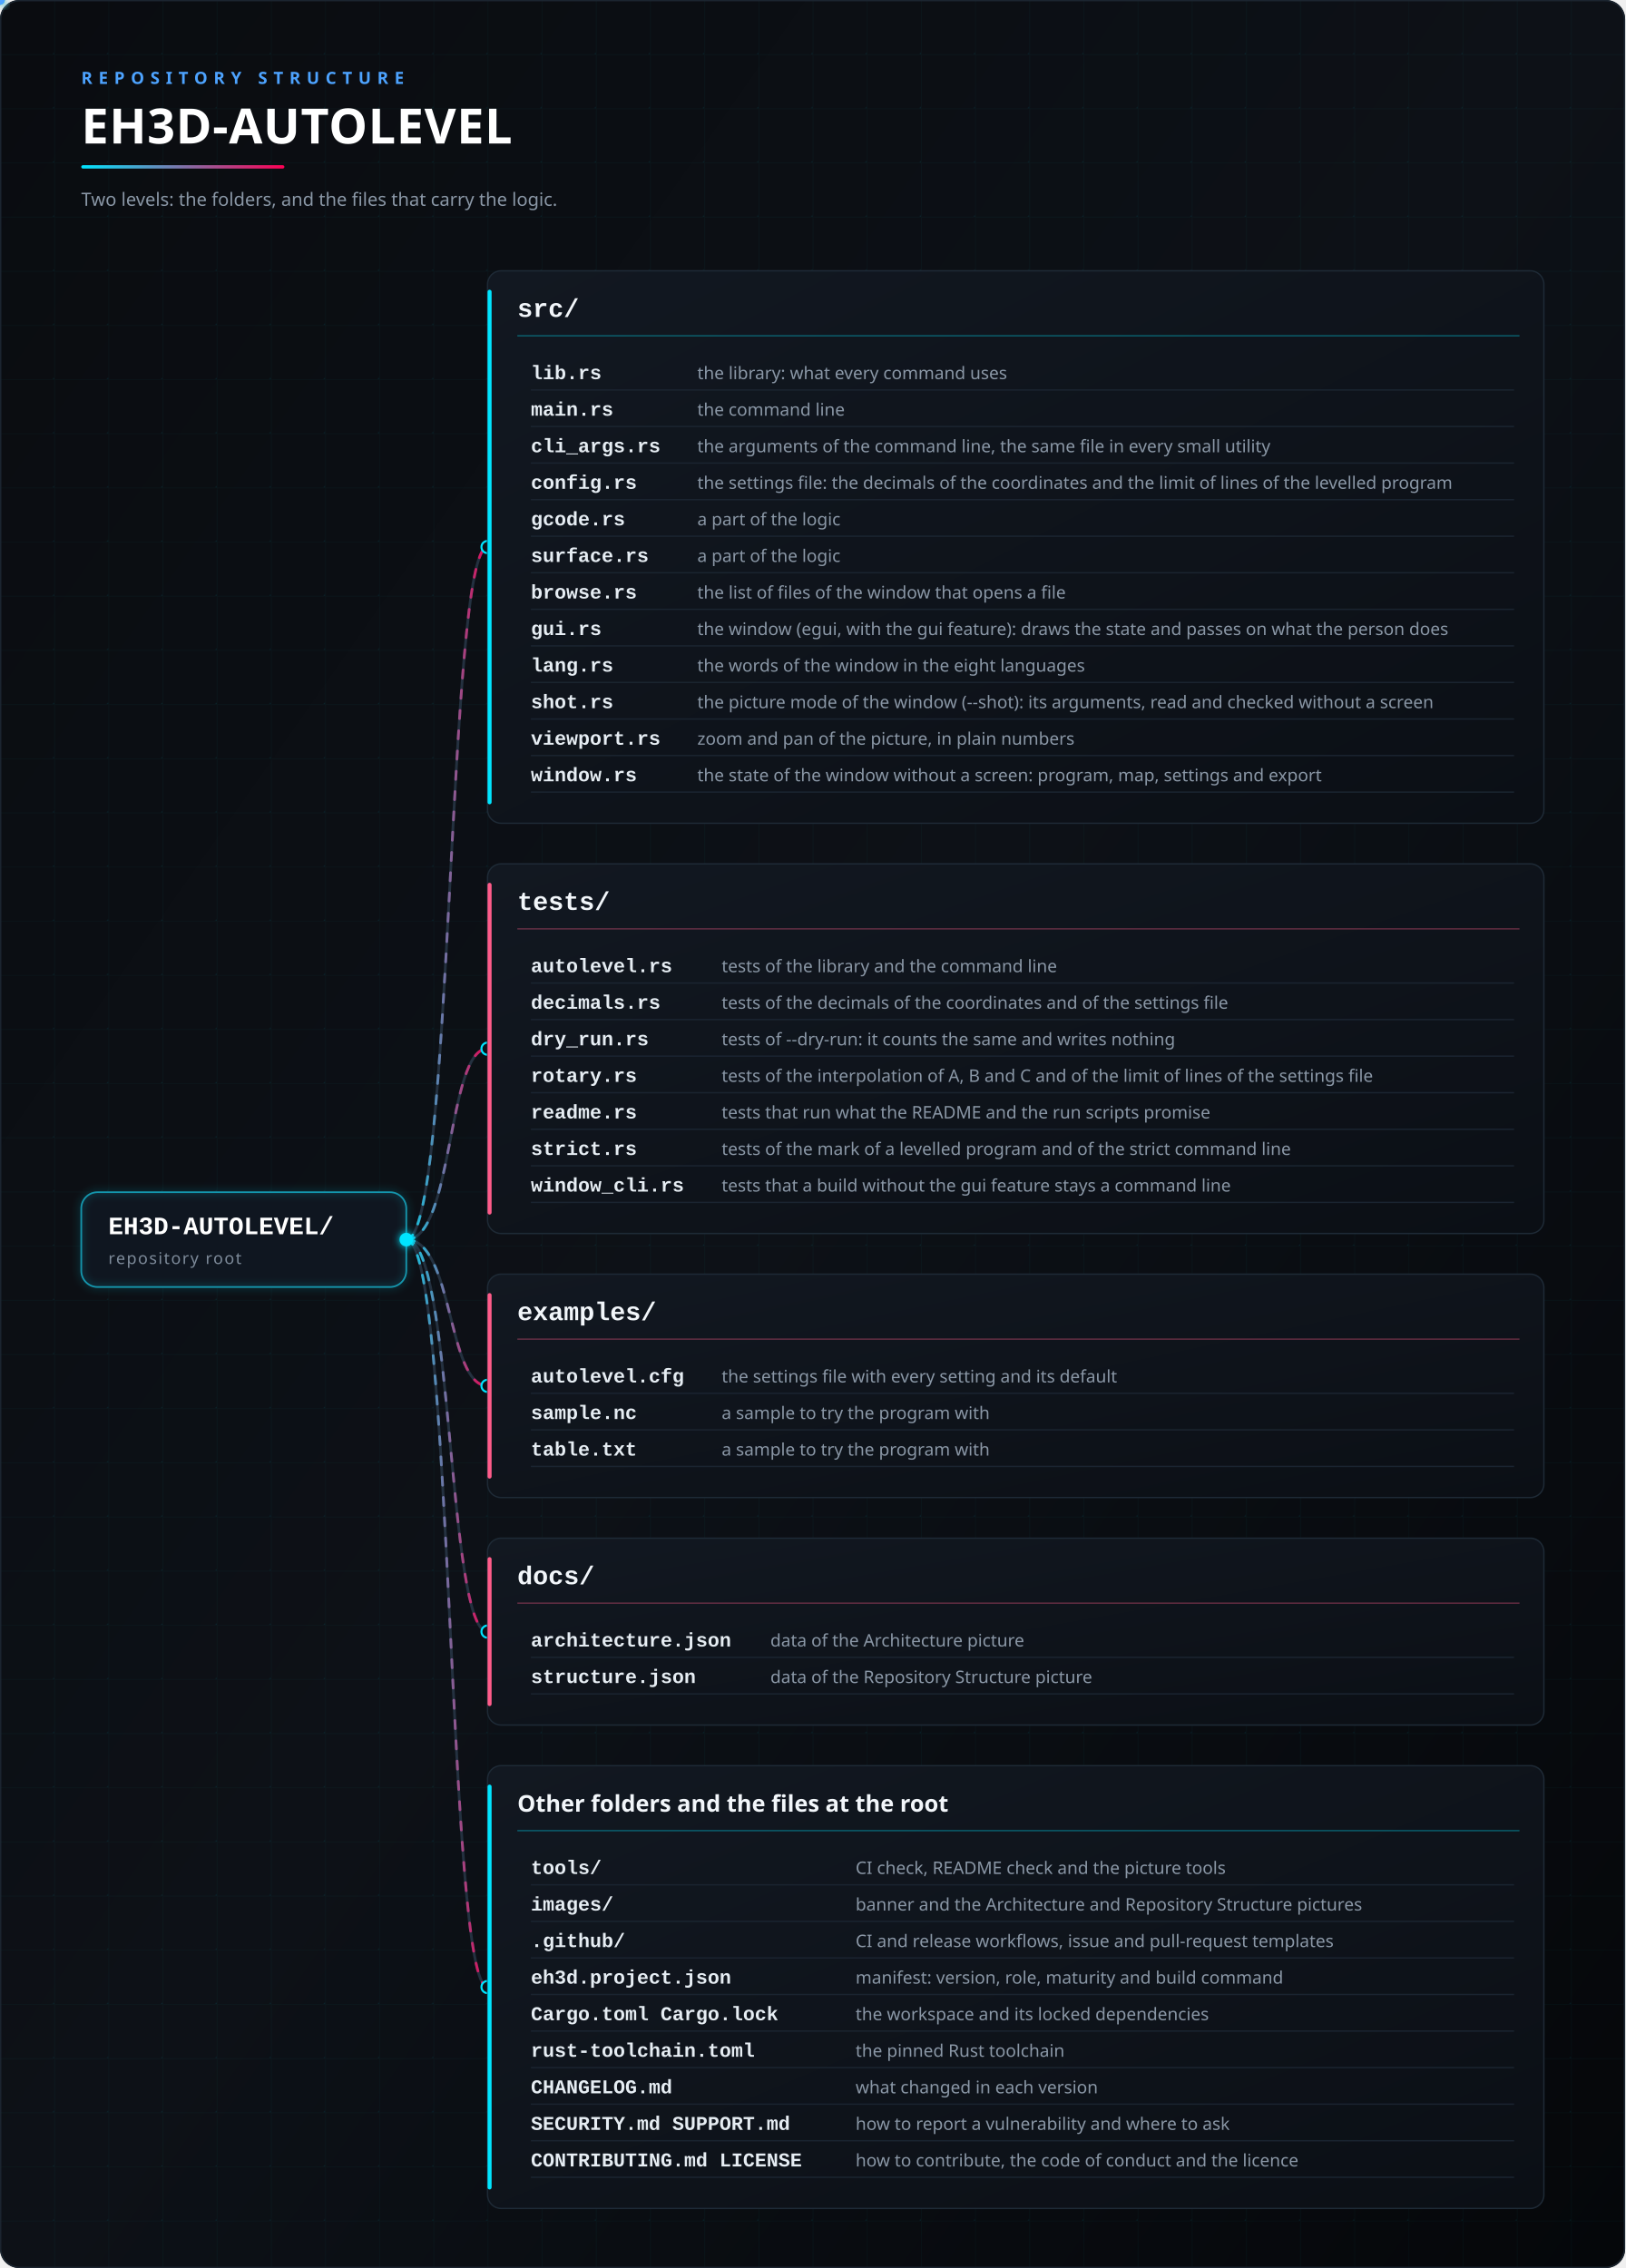
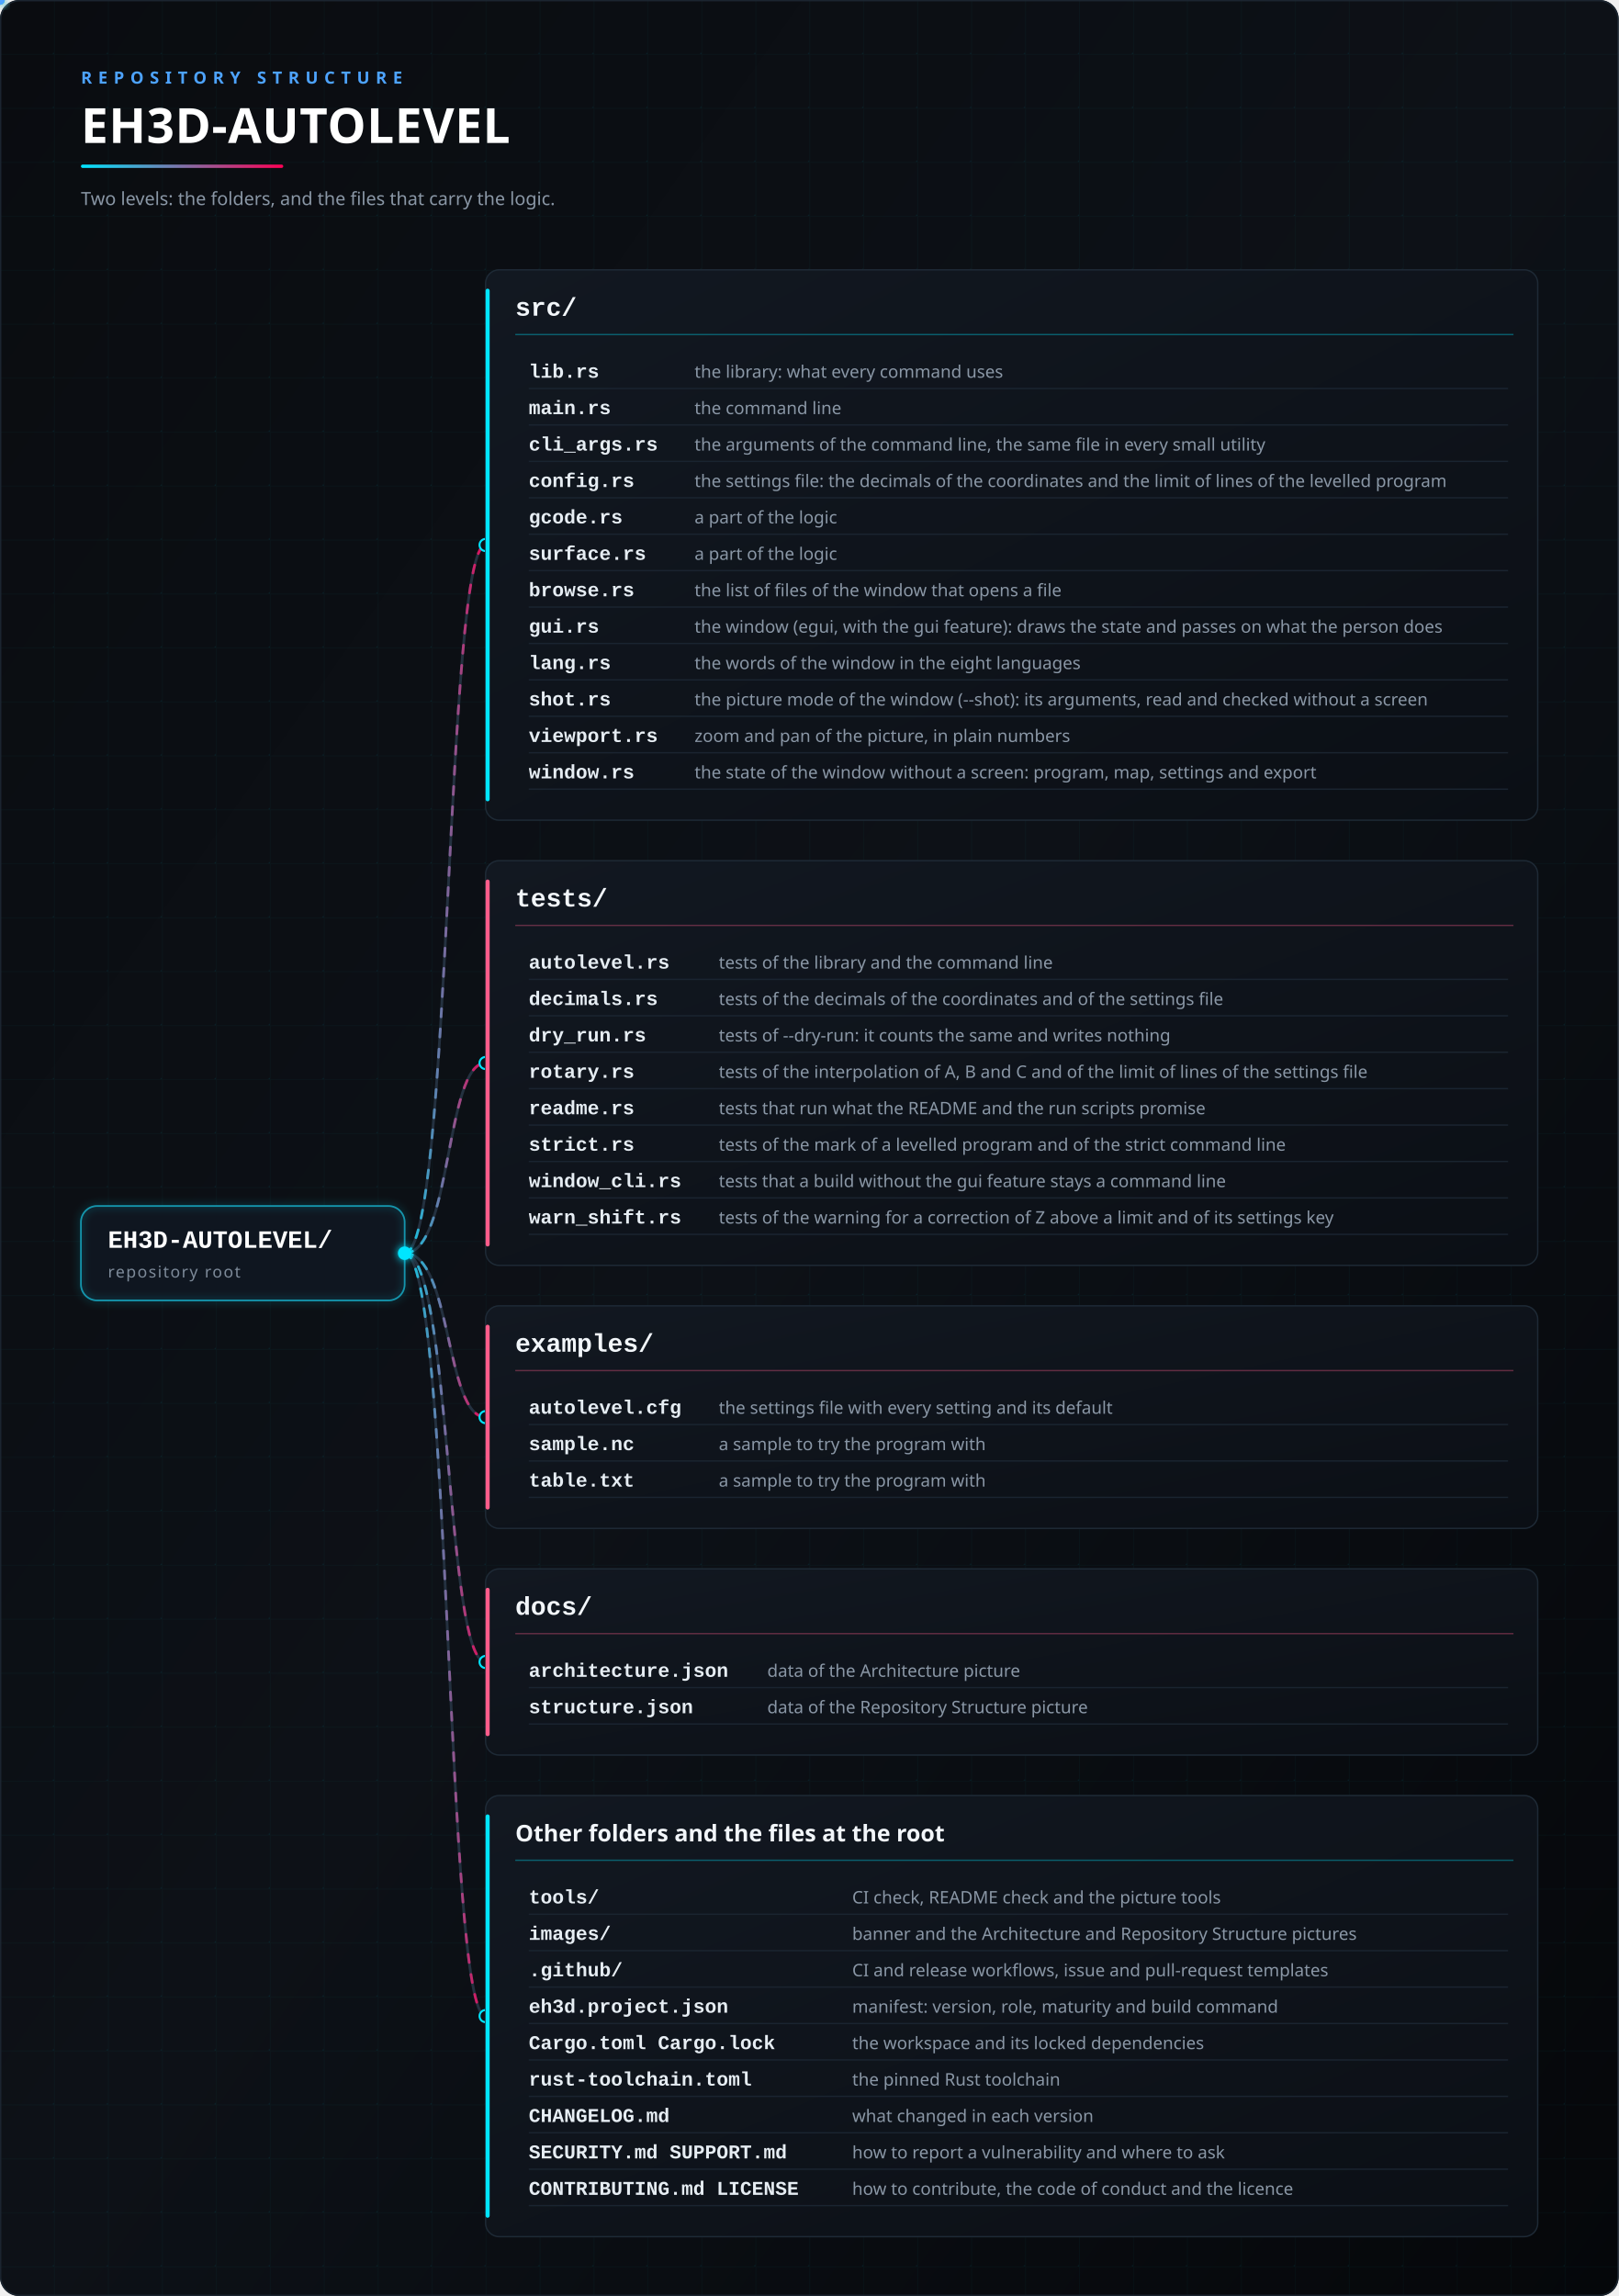
- <svg xmlns="http://www.w3.org/2000/svg" viewBox="0 0 1200 1675" width="100%" role="img" aria-labelledby="t d">
+ <svg xmlns="http://www.w3.org/2000/svg" viewBox="0 0 1200 1702" width="100%" role="img" aria-labelledby="t d">
  <defs>
    <linearGradient id="bg" x1="0" y1="0" x2="1" y2="1">
      <stop offset="0" stop-color="#0A0C10" />
      <stop offset="0.5" stop-color="#0D1117" />
      <stop offset="1" stop-color="#05070A" />
    </linearGradient>
    <linearGradient id="card" x1="0" y1="0" x2="1" y2="1">
      <stop offset="0" stop-color="#121821" />
      <stop offset="1" stop-color="#0B0F15" />
    </linearGradient>
    <linearGradient id="line" x1="0" y1="0" x2="1" y2="0">
      <stop offset="0" stop-color="#00E5FF" />
      <stop offset="1" stop-color="#FF0055" />
    </linearGradient>
    <filter id="glow" x="-50%" y="-50%" width="200%" height="200%">
      <feGaussianBlur stdDeviation="3" result="b" />
      <feMerge>
        <feMergeNode in="b" />
        <feMergeNode in="SourceGraphic" />
      </feMerge>
    </filter>
    <pattern id="grid" width="40" height="40" patternUnits="userSpaceOnUse">
      <path d="M40 0H0V40" fill="none" stroke="#00E5FF" stroke-opacity="0.035" />
      <circle cx="40" cy="40" r="1" fill="#00E5FF" fill-opacity="0.09" />
    </pattern>
  </defs>
-   <rect width="1200" height="1675" rx="14" fill="url(#bg)" />
-   <rect width="1200" height="1675" rx="14" fill="url(#grid)" />
-   <rect x="0.5" y="0.5" width="1199" height="1674" rx="14" fill="none" stroke="#1B2530" />
+   <rect width="1200" height="1702" rx="14" fill="url(#bg)" />
+   <rect width="1200" height="1702" rx="14" fill="url(#grid)" />
+   <rect x="0.5" y="0.5" width="1199" height="1701" rx="14" fill="none" stroke="#1B2530" />
  <text x="60" y="62" font-family="'Segoe UI','Noto Sans','Noto Sans CJK SC','Microsoft YaHei','Yu Gothic','Helvetica Neue',Helvetica,Arial,sans-serif" font-size="12.5" font-weight="600" fill="#4DA3FF" text-anchor="start" letter-spacing="4.5">REPOSITORY STRUCTURE</text>
  <text x="60" y="106" font-family="'Segoe UI','Noto Sans','Noto Sans CJK SC','Microsoft YaHei','Yu Gothic','Helvetica Neue',Helvetica,Arial,sans-serif" font-size="36" font-weight="700" fill="#FFFFFF" text-anchor="start" letter-spacing="0.5">EH3D-AUTOLEVEL</text>
  <rect x="60" y="122" width="150" height="2.5" rx="1.25" fill="url(#line)">
    <animate attributeName="width" values="40;150;150" keyTimes="0;0.4;1" dur="3s" repeatCount="indefinite" />
  </rect>
  <text x="60" y="152" font-family="'Segoe UI','Noto Sans','Noto Sans CJK SC','Microsoft YaHei','Yu Gothic','Helvetica Neue',Helvetica,Arial,sans-serif" font-size="13.5" font-weight="400" fill="#8A97A6" text-anchor="start">Two levels: the folders, and the files that carry the logic.</text>
-   <path id="c0" d="M300,915.5 C335,915.5 330,404 360,404" fill="none" stroke="#243140" stroke-width="2" />
-   <path d="M300,915.5 C335,915.5 330,404 360,404" fill="none" stroke="url(#line)" stroke-width="2" stroke-linecap="round" stroke-dasharray="6 9" opacity="0.9">
+   <path id="c0" d="M300,929 C335,929 330,404 360,404" fill="none" stroke="#243140" stroke-width="2" />
+   <path d="M300,929 C335,929 330,404 360,404" fill="none" stroke="url(#line)" stroke-width="2" stroke-linecap="round" stroke-dasharray="6 9" opacity="0.9">
    <animate attributeName="stroke-dashoffset" from="0" to="-30" dur="1.6s" repeatCount="indefinite" />
  </path>
  <circle cx="360" cy="404" r="4.5" fill="#0D1117" stroke="#00E5FF" stroke-width="1.5" />
-   <path id="c1" d="M300,915.5 C335,915.5 330,774.5 360,774.5" fill="none" stroke="#243140" stroke-width="2" />
-   <path d="M300,915.5 C335,915.5 330,774.5 360,774.5" fill="none" stroke="url(#line)" stroke-width="2" stroke-linecap="round" stroke-dasharray="6 9" opacity="0.9">
-     <animate attributeName="stroke-dashoffset" from="0" to="-30" dur="1.6s" repeatCount="indefinite" />
-   </path>
-   <circle cx="360" cy="774.5" r="4.5" fill="#0D1117" stroke="#00E5FF" stroke-width="1.5" />
-   <path id="c2" d="M300,915.5 C335,915.5 330,1023.5 360,1023.5" fill="none" stroke="#243140" stroke-width="2" />
-   <path d="M300,915.5 C335,915.5 330,1023.5 360,1023.5" fill="none" stroke="url(#line)" stroke-width="2" stroke-linecap="round" stroke-dasharray="6 9" opacity="0.9">
-     <animate attributeName="stroke-dashoffset" from="0" to="-30" dur="1.6s" repeatCount="indefinite" />
-   </path>
-   <circle cx="360" cy="1023.5" r="4.5" fill="#0D1117" stroke="#00E5FF" stroke-width="1.5" />
-   <path id="c3" d="M300,915.5 C335,915.5 330,1205 360,1205" fill="none" stroke="#243140" stroke-width="2" />
-   <path d="M300,915.5 C335,915.5 330,1205 360,1205" fill="none" stroke="url(#line)" stroke-width="2" stroke-linecap="round" stroke-dasharray="6 9" opacity="0.9">
-     <animate attributeName="stroke-dashoffset" from="0" to="-30" dur="1.6s" repeatCount="indefinite" />
-   </path>
-   <circle cx="360" cy="1205" r="4.5" fill="#0D1117" stroke="#00E5FF" stroke-width="1.5" />
-   <path id="c4" d="M300,915.5 C335,915.5 330,1467.5 360,1467.5" fill="none" stroke="#243140" stroke-width="2" />
-   <path d="M300,915.5 C335,915.5 330,1467.5 360,1467.5" fill="none" stroke="url(#line)" stroke-width="2" stroke-linecap="round" stroke-dasharray="6 9" opacity="0.9">
-     <animate attributeName="stroke-dashoffset" from="0" to="-30" dur="1.6s" repeatCount="indefinite" />
-   </path>
-   <circle cx="360" cy="1467.5" r="4.5" fill="#0D1117" stroke="#00E5FF" stroke-width="1.5" />
+   <path id="c1" d="M300,929 C335,929 330,788 360,788" fill="none" stroke="#243140" stroke-width="2" />
+   <path d="M300,929 C335,929 330,788 360,788" fill="none" stroke="url(#line)" stroke-width="2" stroke-linecap="round" stroke-dasharray="6 9" opacity="0.9">
+     <animate attributeName="stroke-dashoffset" from="0" to="-30" dur="1.6s" repeatCount="indefinite" />
+   </path>
+   <circle cx="360" cy="788" r="4.5" fill="#0D1117" stroke="#00E5FF" stroke-width="1.5" />
+   <path id="c2" d="M300,929 C335,929 330,1050.5 360,1050.5" fill="none" stroke="#243140" stroke-width="2" />
+   <path d="M300,929 C335,929 330,1050.5 360,1050.5" fill="none" stroke="url(#line)" stroke-width="2" stroke-linecap="round" stroke-dasharray="6 9" opacity="0.9">
+     <animate attributeName="stroke-dashoffset" from="0" to="-30" dur="1.6s" repeatCount="indefinite" />
+   </path>
+   <circle cx="360" cy="1050.5" r="4.5" fill="#0D1117" stroke="#00E5FF" stroke-width="1.5" />
+   <path id="c3" d="M300,929 C335,929 330,1232 360,1232" fill="none" stroke="#243140" stroke-width="2" />
+   <path d="M300,929 C335,929 330,1232 360,1232" fill="none" stroke="url(#line)" stroke-width="2" stroke-linecap="round" stroke-dasharray="6 9" opacity="0.9">
+     <animate attributeName="stroke-dashoffset" from="0" to="-30" dur="1.6s" repeatCount="indefinite" />
+   </path>
+   <circle cx="360" cy="1232" r="4.5" fill="#0D1117" stroke="#00E5FF" stroke-width="1.5" />
+   <path id="c4" d="M300,929 C335,929 330,1494.5 360,1494.5" fill="none" stroke="#243140" stroke-width="2" />
+   <path d="M300,929 C335,929 330,1494.5 360,1494.5" fill="none" stroke="url(#line)" stroke-width="2" stroke-linecap="round" stroke-dasharray="6 9" opacity="0.9">
+     <animate attributeName="stroke-dashoffset" from="0" to="-30" dur="1.6s" repeatCount="indefinite" />
+   </path>
+   <circle cx="360" cy="1494.5" r="4.5" fill="#0D1117" stroke="#00E5FF" stroke-width="1.5" />
  <circle r="3.5" fill="#00E5FF" filter="url(#glow)">
    <animateMotion dur="3.4s" repeatCount="indefinite">
      <mpath href="#c0" />
    </animateMotion>
  </circle>
  <circle r="3.5" fill="#4DA3FF" filter="url(#glow)">
    <animateMotion dur="4.2s" repeatCount="indefinite">
      <mpath href="#c1" />
    </animateMotion>
  </circle>
  <circle r="3.5" fill="#FFB300" filter="url(#glow)">
    <animateMotion dur="5.0s" repeatCount="indefinite">
      <mpath href="#c2" />
    </animateMotion>
  </circle>
  <circle r="3.5" fill="#00E5FF" filter="url(#glow)">
    <animateMotion dur="5.8s" repeatCount="indefinite">
      <mpath href="#c3" />
    </animateMotion>
  </circle>
  <circle r="3.5" fill="#4DA3FF" filter="url(#glow)">
    <animateMotion dur="6.6s" repeatCount="indefinite">
      <mpath href="#c4" />
    </animateMotion>
  </circle>
-   <rect x="60" y="880.5" width="240" height="70" rx="12" fill="#0F1620" stroke="#2A3A4C" stroke-width="1.2" />
-   <rect x="60" y="880.5" width="240" height="70" rx="12" fill="none" stroke="#00E5FF" stroke-opacity="0.5" stroke-width="1.2" filter="url(#glow)">
+   <rect x="60" y="894" width="240" height="70" rx="12" fill="#0F1620" stroke="#2A3A4C" stroke-width="1.2" />
+   <rect x="60" y="894" width="240" height="70" rx="12" fill="none" stroke="#00E5FF" stroke-opacity="0.5" stroke-width="1.2" filter="url(#glow)">
    <animate attributeName="stroke-opacity" values="0.15;0.6;0.15" dur="3.6s" repeatCount="indefinite" />
  </rect>
-   <text x="80" y="911.5" font-family="'JetBrains Mono','Cascadia Code','SFMono-Regular',Consolas,'Liberation Mono',monospace" font-size="18.5" font-weight="700" fill="#FFFFFF" text-anchor="start">EH3D-AUTOLEVEL/</text>
-   <text x="80" y="933.5" font-family="'Segoe UI','Noto Sans','Noto Sans CJK SC','Microsoft YaHei','Yu Gothic','Helvetica Neue',Helvetica,Arial,sans-serif" font-size="12" font-weight="400" fill="#7D8A99" text-anchor="start" letter-spacing="1">repository root</text>
-   <circle cx="300" cy="915.5" r="5" fill="#00E5FF" filter="url(#glow)" />
+   <text x="80" y="925" font-family="'JetBrains Mono','Cascadia Code','SFMono-Regular',Consolas,'Liberation Mono',monospace" font-size="18.5" font-weight="700" fill="#FFFFFF" text-anchor="start">EH3D-AUTOLEVEL/</text>
+   <text x="80" y="947" font-family="'Segoe UI','Noto Sans','Noto Sans CJK SC','Microsoft YaHei','Yu Gothic','Helvetica Neue',Helvetica,Arial,sans-serif" font-size="12" font-weight="400" fill="#7D8A99" text-anchor="start" letter-spacing="1">repository root</text>
+   <circle cx="300" cy="929" r="5" fill="#00E5FF" filter="url(#glow)" />
  <rect x="360" y="200" width="780" height="408" rx="10" fill="url(#card)" stroke="#1E2A36" stroke-width="1" />
  <rect x="360" y="214" width="3" height="380" rx="1.5" fill="#00E5FF">
    <animate attributeName="opacity" values="0.55;1;0.55" dur="4s" begin="0s" repeatCount="indefinite" />
  </rect>
  <text x="382" y="234" font-family="'JetBrains Mono','Cascadia Code','SFMono-Regular',Consolas,'Liberation Mono',monospace" font-size="19" font-weight="700" fill="#F2F6FA" text-anchor="start">src/</text>
  <line x1="382" y1="248" x2="1122" y2="248" stroke="#00E5FF" stroke-opacity="0.35" stroke-width="1" />
  <text x="392" y="280" font-family="'JetBrains Mono','Cascadia Code','SFMono-Regular',Consolas,'Liberation Mono',monospace" font-size="14.5" font-weight="600" fill="#E6EDF3" text-anchor="start">lib.rs</text>
  <text x="514.89" y="280" font-family="'Segoe UI','Noto Sans','Noto Sans CJK SC','Microsoft YaHei','Yu Gothic','Helvetica Neue',Helvetica,Arial,sans-serif" font-size="12.8" font-weight="400" fill="#8A97A6" text-anchor="start">the library: what every command uses</text>
  <line x1="392" y1="288" x2="1118" y2="288" stroke="#1A2430" stroke-width="1" />
  <text x="392" y="307" font-family="'JetBrains Mono','Cascadia Code','SFMono-Regular',Consolas,'Liberation Mono',monospace" font-size="14.5" font-weight="600" fill="#E6EDF3" text-anchor="start">main.rs</text>
  <text x="514.89" y="307" font-family="'Segoe UI','Noto Sans','Noto Sans CJK SC','Microsoft YaHei','Yu Gothic','Helvetica Neue',Helvetica,Arial,sans-serif" font-size="12.8" font-weight="400" fill="#8A97A6" text-anchor="start">the command line</text>
  <line x1="392" y1="315" x2="1118" y2="315" stroke="#1A2430" stroke-width="1" />
  <text x="392" y="334" font-family="'JetBrains Mono','Cascadia Code','SFMono-Regular',Consolas,'Liberation Mono',monospace" font-size="14.5" font-weight="600" fill="#E6EDF3" text-anchor="start">cli_args.rs</text>
  <text x="514.89" y="334" font-family="'Segoe UI','Noto Sans','Noto Sans CJK SC','Microsoft YaHei','Yu Gothic','Helvetica Neue',Helvetica,Arial,sans-serif" font-size="12.8" font-weight="400" fill="#8A97A6" text-anchor="start">the arguments of the command line, the same file in every small utility</text>
  <line x1="392" y1="342" x2="1118" y2="342" stroke="#1A2430" stroke-width="1" />
  <text x="392" y="361" font-family="'JetBrains Mono','Cascadia Code','SFMono-Regular',Consolas,'Liberation Mono',monospace" font-size="14.5" font-weight="600" fill="#E6EDF3" text-anchor="start">config.rs</text>
  <text x="514.89" y="361" font-family="'Segoe UI','Noto Sans','Noto Sans CJK SC','Microsoft YaHei','Yu Gothic','Helvetica Neue',Helvetica,Arial,sans-serif" font-size="12.8" font-weight="400" fill="#8A97A6" text-anchor="start">the settings file: the decimals of the coordinates and the limit of lines of the levelled program</text>
  <line x1="392" y1="369" x2="1118" y2="369" stroke="#1A2430" stroke-width="1" />
  <text x="392" y="388" font-family="'JetBrains Mono','Cascadia Code','SFMono-Regular',Consolas,'Liberation Mono',monospace" font-size="14.5" font-weight="600" fill="#E6EDF3" text-anchor="start">gcode.rs</text>
  <text x="514.89" y="388" font-family="'Segoe UI','Noto Sans','Noto Sans CJK SC','Microsoft YaHei','Yu Gothic','Helvetica Neue',Helvetica,Arial,sans-serif" font-size="12.8" font-weight="400" fill="#8A97A6" text-anchor="start">a part of the logic</text>
  <line x1="392" y1="396" x2="1118" y2="396" stroke="#1A2430" stroke-width="1" />
  <text x="392" y="415" font-family="'JetBrains Mono','Cascadia Code','SFMono-Regular',Consolas,'Liberation Mono',monospace" font-size="14.5" font-weight="600" fill="#E6EDF3" text-anchor="start">surface.rs</text>
  <text x="514.89" y="415" font-family="'Segoe UI','Noto Sans','Noto Sans CJK SC','Microsoft YaHei','Yu Gothic','Helvetica Neue',Helvetica,Arial,sans-serif" font-size="12.8" font-weight="400" fill="#8A97A6" text-anchor="start">a part of the logic</text>
  <line x1="392" y1="423" x2="1118" y2="423" stroke="#1A2430" stroke-width="1" />
  <text x="392" y="442" font-family="'JetBrains Mono','Cascadia Code','SFMono-Regular',Consolas,'Liberation Mono',monospace" font-size="14.5" font-weight="600" fill="#E6EDF3" text-anchor="start">browse.rs</text>
  <text x="514.89" y="442" font-family="'Segoe UI','Noto Sans','Noto Sans CJK SC','Microsoft YaHei','Yu Gothic','Helvetica Neue',Helvetica,Arial,sans-serif" font-size="12.8" font-weight="400" fill="#8A97A6" text-anchor="start">the list of files of the window that opens a file</text>
  <line x1="392" y1="450" x2="1118" y2="450" stroke="#1A2430" stroke-width="1" />
  <text x="392" y="469" font-family="'JetBrains Mono','Cascadia Code','SFMono-Regular',Consolas,'Liberation Mono',monospace" font-size="14.5" font-weight="600" fill="#E6EDF3" text-anchor="start">gui.rs</text>
  <text x="514.89" y="469" font-family="'Segoe UI','Noto Sans','Noto Sans CJK SC','Microsoft YaHei','Yu Gothic','Helvetica Neue',Helvetica,Arial,sans-serif" font-size="12.8" font-weight="400" fill="#8A97A6" text-anchor="start">the window (egui, with the gui feature): draws the state and passes on what the person does</text>
  <line x1="392" y1="477" x2="1118" y2="477" stroke="#1A2430" stroke-width="1" />
  <text x="392" y="496" font-family="'JetBrains Mono','Cascadia Code','SFMono-Regular',Consolas,'Liberation Mono',monospace" font-size="14.5" font-weight="600" fill="#E6EDF3" text-anchor="start">lang.rs</text>
  <text x="514.89" y="496" font-family="'Segoe UI','Noto Sans','Noto Sans CJK SC','Microsoft YaHei','Yu Gothic','Helvetica Neue',Helvetica,Arial,sans-serif" font-size="12.8" font-weight="400" fill="#8A97A6" text-anchor="start">the words of the window in the eight languages</text>
  <line x1="392" y1="504" x2="1118" y2="504" stroke="#1A2430" stroke-width="1" />
  <text x="392" y="523" font-family="'JetBrains Mono','Cascadia Code','SFMono-Regular',Consolas,'Liberation Mono',monospace" font-size="14.5" font-weight="600" fill="#E6EDF3" text-anchor="start">shot.rs</text>
  <text x="514.89" y="523" font-family="'Segoe UI','Noto Sans','Noto Sans CJK SC','Microsoft YaHei','Yu Gothic','Helvetica Neue',Helvetica,Arial,sans-serif" font-size="12.8" font-weight="400" fill="#8A97A6" text-anchor="start">the picture mode of the window (--shot): its arguments, read and checked without a screen</text>
  <line x1="392" y1="531" x2="1118" y2="531" stroke="#1A2430" stroke-width="1" />
  <text x="392" y="550" font-family="'JetBrains Mono','Cascadia Code','SFMono-Regular',Consolas,'Liberation Mono',monospace" font-size="14.5" font-weight="600" fill="#E6EDF3" text-anchor="start">viewport.rs</text>
  <text x="514.89" y="550" font-family="'Segoe UI','Noto Sans','Noto Sans CJK SC','Microsoft YaHei','Yu Gothic','Helvetica Neue',Helvetica,Arial,sans-serif" font-size="12.8" font-weight="400" fill="#8A97A6" text-anchor="start">zoom and pan of the picture, in plain numbers</text>
  <line x1="392" y1="558" x2="1118" y2="558" stroke="#1A2430" stroke-width="1" />
  <text x="392" y="577" font-family="'JetBrains Mono','Cascadia Code','SFMono-Regular',Consolas,'Liberation Mono',monospace" font-size="14.5" font-weight="600" fill="#E6EDF3" text-anchor="start">window.rs</text>
  <text x="514.89" y="577" font-family="'Segoe UI','Noto Sans','Noto Sans CJK SC','Microsoft YaHei','Yu Gothic','Helvetica Neue',Helvetica,Arial,sans-serif" font-size="12.8" font-weight="400" fill="#8A97A6" text-anchor="start">the state of the window without a screen: program, map, settings and export</text>
  <line x1="392" y1="585" x2="1118" y2="585" stroke="#1A2430" stroke-width="1" />
-   <rect x="360" y="638" width="780" height="273" rx="10" fill="url(#card)" stroke="#1E2A36" stroke-width="1" />
-   <rect x="360" y="652" width="3" height="245" rx="1.5" fill="#FF5C8A">
+   <rect x="360" y="638" width="780" height="300" rx="10" fill="url(#card)" stroke="#1E2A36" stroke-width="1" />
+   <rect x="360" y="652" width="3" height="272" rx="1.5" fill="#FF5C8A">
    <animate attributeName="opacity" values="0.55;1;0.55" dur="4s" begin="0.6s" repeatCount="indefinite" />
  </rect>
  <text x="382" y="672" font-family="'JetBrains Mono','Cascadia Code','SFMono-Regular',Consolas,'Liberation Mono',monospace" font-size="19" font-weight="700" fill="#F2F6FA" text-anchor="start">tests/</text>
  <line x1="382" y1="686" x2="1122" y2="686" stroke="#FF5C8A" stroke-opacity="0.35" stroke-width="1" />
  <text x="392" y="718" font-family="'JetBrains Mono','Cascadia Code','SFMono-Regular',Consolas,'Liberation Mono',monospace" font-size="14.5" font-weight="600" fill="#E6EDF3" text-anchor="start">autolevel.rs</text>
  <text x="532.87" y="718" font-family="'Segoe UI','Noto Sans','Noto Sans CJK SC','Microsoft YaHei','Yu Gothic','Helvetica Neue',Helvetica,Arial,sans-serif" font-size="12.8" font-weight="400" fill="#8A97A6" text-anchor="start">tests of the library and the command line</text>
  <line x1="392" y1="726" x2="1118" y2="726" stroke="#1A2430" stroke-width="1" />
  <text x="392" y="745" font-family="'JetBrains Mono','Cascadia Code','SFMono-Regular',Consolas,'Liberation Mono',monospace" font-size="14.5" font-weight="600" fill="#E6EDF3" text-anchor="start">decimals.rs</text>
  <text x="532.87" y="745" font-family="'Segoe UI','Noto Sans','Noto Sans CJK SC','Microsoft YaHei','Yu Gothic','Helvetica Neue',Helvetica,Arial,sans-serif" font-size="12.8" font-weight="400" fill="#8A97A6" text-anchor="start">tests of the decimals of the coordinates and of the settings file</text>
  <line x1="392" y1="753" x2="1118" y2="753" stroke="#1A2430" stroke-width="1" />
  <text x="392" y="772" font-family="'JetBrains Mono','Cascadia Code','SFMono-Regular',Consolas,'Liberation Mono',monospace" font-size="14.5" font-weight="600" fill="#E6EDF3" text-anchor="start">dry_run.rs</text>
  <text x="532.87" y="772" font-family="'Segoe UI','Noto Sans','Noto Sans CJK SC','Microsoft YaHei','Yu Gothic','Helvetica Neue',Helvetica,Arial,sans-serif" font-size="12.8" font-weight="400" fill="#8A97A6" text-anchor="start">tests of --dry-run: it counts the same and writes nothing</text>
  <line x1="392" y1="780" x2="1118" y2="780" stroke="#1A2430" stroke-width="1" />
  <text x="392" y="799" font-family="'JetBrains Mono','Cascadia Code','SFMono-Regular',Consolas,'Liberation Mono',monospace" font-size="14.5" font-weight="600" fill="#E6EDF3" text-anchor="start">rotary.rs</text>
  <text x="532.87" y="799" font-family="'Segoe UI','Noto Sans','Noto Sans CJK SC','Microsoft YaHei','Yu Gothic','Helvetica Neue',Helvetica,Arial,sans-serif" font-size="12.8" font-weight="400" fill="#8A97A6" text-anchor="start">tests of the interpolation of A, B and C and of the limit of lines of the settings file</text>
  <line x1="392" y1="807" x2="1118" y2="807" stroke="#1A2430" stroke-width="1" />
  <text x="392" y="826" font-family="'JetBrains Mono','Cascadia Code','SFMono-Regular',Consolas,'Liberation Mono',monospace" font-size="14.5" font-weight="600" fill="#E6EDF3" text-anchor="start">readme.rs</text>
  <text x="532.87" y="826" font-family="'Segoe UI','Noto Sans','Noto Sans CJK SC','Microsoft YaHei','Yu Gothic','Helvetica Neue',Helvetica,Arial,sans-serif" font-size="12.8" font-weight="400" fill="#8A97A6" text-anchor="start">tests that run what the README and the run scripts promise</text>
  <line x1="392" y1="834" x2="1118" y2="834" stroke="#1A2430" stroke-width="1" />
  <text x="392" y="853" font-family="'JetBrains Mono','Cascadia Code','SFMono-Regular',Consolas,'Liberation Mono',monospace" font-size="14.5" font-weight="600" fill="#E6EDF3" text-anchor="start">strict.rs</text>
  <text x="532.87" y="853" font-family="'Segoe UI','Noto Sans','Noto Sans CJK SC','Microsoft YaHei','Yu Gothic','Helvetica Neue',Helvetica,Arial,sans-serif" font-size="12.8" font-weight="400" fill="#8A97A6" text-anchor="start">tests of the mark of a levelled program and of the strict command line</text>
  <line x1="392" y1="861" x2="1118" y2="861" stroke="#1A2430" stroke-width="1" />
  <text x="392" y="880" font-family="'JetBrains Mono','Cascadia Code','SFMono-Regular',Consolas,'Liberation Mono',monospace" font-size="14.5" font-weight="600" fill="#E6EDF3" text-anchor="start">window_cli.rs</text>
  <text x="532.87" y="880" font-family="'Segoe UI','Noto Sans','Noto Sans CJK SC','Microsoft YaHei','Yu Gothic','Helvetica Neue',Helvetica,Arial,sans-serif" font-size="12.8" font-weight="400" fill="#8A97A6" text-anchor="start">tests that a build without the gui feature stays a command line</text>
  <line x1="392" y1="888" x2="1118" y2="888" stroke="#1A2430" stroke-width="1" />
-   <rect x="360" y="941" width="780" height="165" rx="10" fill="url(#card)" stroke="#1E2A36" stroke-width="1" />
-   <rect x="360" y="955" width="3" height="137" rx="1.5" fill="#FF5C8A">
+   <text x="392" y="907" font-family="'JetBrains Mono','Cascadia Code','SFMono-Regular',Consolas,'Liberation Mono',monospace" font-size="14.5" font-weight="600" fill="#E6EDF3" text-anchor="start">warn_shift.rs</text>
+   <text x="532.87" y="907" font-family="'Segoe UI','Noto Sans','Noto Sans CJK SC','Microsoft YaHei','Yu Gothic','Helvetica Neue',Helvetica,Arial,sans-serif" font-size="12.8" font-weight="400" fill="#8A97A6" text-anchor="start">tests of the warning for a correction of Z above a limit and of its settings key</text>
+   <line x1="392" y1="915" x2="1118" y2="915" stroke="#1A2430" stroke-width="1" />
+   <rect x="360" y="968" width="780" height="165" rx="10" fill="url(#card)" stroke="#1E2A36" stroke-width="1" />
+   <rect x="360" y="982" width="3" height="137" rx="1.5" fill="#FF5C8A">
    <animate attributeName="opacity" values="0.55;1;0.55" dur="4s" begin="1.2s" repeatCount="indefinite" />
  </rect>
-   <text x="382" y="975" font-family="'JetBrains Mono','Cascadia Code','SFMono-Regular',Consolas,'Liberation Mono',monospace" font-size="19" font-weight="700" fill="#F2F6FA" text-anchor="start">examples/</text>
-   <line x1="382" y1="989" x2="1122" y2="989" stroke="#FF5C8A" stroke-opacity="0.35" stroke-width="1" />
-   <text x="392" y="1021" font-family="'JetBrains Mono','Cascadia Code','SFMono-Regular',Consolas,'Liberation Mono',monospace" font-size="14.5" font-weight="600" fill="#E6EDF3" text-anchor="start">autolevel.cfg</text>
-   <text x="532.87" y="1021" font-family="'Segoe UI','Noto Sans','Noto Sans CJK SC','Microsoft YaHei','Yu Gothic','Helvetica Neue',Helvetica,Arial,sans-serif" font-size="12.8" font-weight="400" fill="#8A97A6" text-anchor="start">the settings file with every setting and its default</text>
-   <line x1="392" y1="1029" x2="1118" y2="1029" stroke="#1A2430" stroke-width="1" />
-   <text x="392" y="1048" font-family="'JetBrains Mono','Cascadia Code','SFMono-Regular',Consolas,'Liberation Mono',monospace" font-size="14.5" font-weight="600" fill="#E6EDF3" text-anchor="start">sample.nc</text>
-   <text x="532.87" y="1048" font-family="'Segoe UI','Noto Sans','Noto Sans CJK SC','Microsoft YaHei','Yu Gothic','Helvetica Neue',Helvetica,Arial,sans-serif" font-size="12.8" font-weight="400" fill="#8A97A6" text-anchor="start">a sample to try the program with</text>
+   <text x="382" y="1002" font-family="'JetBrains Mono','Cascadia Code','SFMono-Regular',Consolas,'Liberation Mono',monospace" font-size="19" font-weight="700" fill="#F2F6FA" text-anchor="start">examples/</text>
+   <line x1="382" y1="1016" x2="1122" y2="1016" stroke="#FF5C8A" stroke-opacity="0.35" stroke-width="1" />
+   <text x="392" y="1048" font-family="'JetBrains Mono','Cascadia Code','SFMono-Regular',Consolas,'Liberation Mono',monospace" font-size="14.5" font-weight="600" fill="#E6EDF3" text-anchor="start">autolevel.cfg</text>
+   <text x="532.87" y="1048" font-family="'Segoe UI','Noto Sans','Noto Sans CJK SC','Microsoft YaHei','Yu Gothic','Helvetica Neue',Helvetica,Arial,sans-serif" font-size="12.8" font-weight="400" fill="#8A97A6" text-anchor="start">the settings file with every setting and its default</text>
  <line x1="392" y1="1056" x2="1118" y2="1056" stroke="#1A2430" stroke-width="1" />
-   <text x="392" y="1075" font-family="'JetBrains Mono','Cascadia Code','SFMono-Regular',Consolas,'Liberation Mono',monospace" font-size="14.5" font-weight="600" fill="#E6EDF3" text-anchor="start">table.txt</text>
+   <text x="392" y="1075" font-family="'JetBrains Mono','Cascadia Code','SFMono-Regular',Consolas,'Liberation Mono',monospace" font-size="14.5" font-weight="600" fill="#E6EDF3" text-anchor="start">sample.nc</text>
  <text x="532.87" y="1075" font-family="'Segoe UI','Noto Sans','Noto Sans CJK SC','Microsoft YaHei','Yu Gothic','Helvetica Neue',Helvetica,Arial,sans-serif" font-size="12.8" font-weight="400" fill="#8A97A6" text-anchor="start">a sample to try the program with</text>
  <line x1="392" y1="1083" x2="1118" y2="1083" stroke="#1A2430" stroke-width="1" />
-   <rect x="360" y="1136" width="780" height="138" rx="10" fill="url(#card)" stroke="#1E2A36" stroke-width="1" />
-   <rect x="360" y="1150" width="3" height="110" rx="1.5" fill="#FF5C8A">
+   <text x="392" y="1102" font-family="'JetBrains Mono','Cascadia Code','SFMono-Regular',Consolas,'Liberation Mono',monospace" font-size="14.5" font-weight="600" fill="#E6EDF3" text-anchor="start">table.txt</text>
+   <text x="532.87" y="1102" font-family="'Segoe UI','Noto Sans','Noto Sans CJK SC','Microsoft YaHei','Yu Gothic','Helvetica Neue',Helvetica,Arial,sans-serif" font-size="12.8" font-weight="400" fill="#8A97A6" text-anchor="start">a sample to try the program with</text>
+   <line x1="392" y1="1110" x2="1118" y2="1110" stroke="#1A2430" stroke-width="1" />
+   <rect x="360" y="1163" width="780" height="138" rx="10" fill="url(#card)" stroke="#1E2A36" stroke-width="1" />
+   <rect x="360" y="1177" width="3" height="110" rx="1.5" fill="#FF5C8A">
    <animate attributeName="opacity" values="0.55;1;0.55" dur="4s" begin="1.8s" repeatCount="indefinite" />
  </rect>
-   <text x="382" y="1170" font-family="'JetBrains Mono','Cascadia Code','SFMono-Regular',Consolas,'Liberation Mono',monospace" font-size="19" font-weight="700" fill="#F2F6FA" text-anchor="start">docs/</text>
-   <line x1="382" y1="1184" x2="1122" y2="1184" stroke="#FF5C8A" stroke-opacity="0.35" stroke-width="1" />
-   <text x="392" y="1216" font-family="'JetBrains Mono','Cascadia Code','SFMono-Regular',Consolas,'Liberation Mono',monospace" font-size="14.5" font-weight="600" fill="#E6EDF3" text-anchor="start">architecture.json</text>
-   <text x="568.83" y="1216" font-family="'Segoe UI','Noto Sans','Noto Sans CJK SC','Microsoft YaHei','Yu Gothic','Helvetica Neue',Helvetica,Arial,sans-serif" font-size="12.8" font-weight="400" fill="#8A97A6" text-anchor="start">data of the Architecture picture</text>
-   <line x1="392" y1="1224" x2="1118" y2="1224" stroke="#1A2430" stroke-width="1" />
-   <text x="392" y="1243" font-family="'JetBrains Mono','Cascadia Code','SFMono-Regular',Consolas,'Liberation Mono',monospace" font-size="14.5" font-weight="600" fill="#E6EDF3" text-anchor="start">structure.json</text>
-   <text x="568.83" y="1243" font-family="'Segoe UI','Noto Sans','Noto Sans CJK SC','Microsoft YaHei','Yu Gothic','Helvetica Neue',Helvetica,Arial,sans-serif" font-size="12.8" font-weight="400" fill="#8A97A6" text-anchor="start">data of the Repository Structure picture</text>
+   <text x="382" y="1197" font-family="'JetBrains Mono','Cascadia Code','SFMono-Regular',Consolas,'Liberation Mono',monospace" font-size="19" font-weight="700" fill="#F2F6FA" text-anchor="start">docs/</text>
+   <line x1="382" y1="1211" x2="1122" y2="1211" stroke="#FF5C8A" stroke-opacity="0.35" stroke-width="1" />
+   <text x="392" y="1243" font-family="'JetBrains Mono','Cascadia Code','SFMono-Regular',Consolas,'Liberation Mono',monospace" font-size="14.5" font-weight="600" fill="#E6EDF3" text-anchor="start">architecture.json</text>
+   <text x="568.83" y="1243" font-family="'Segoe UI','Noto Sans','Noto Sans CJK SC','Microsoft YaHei','Yu Gothic','Helvetica Neue',Helvetica,Arial,sans-serif" font-size="12.8" font-weight="400" fill="#8A97A6" text-anchor="start">data of the Architecture picture</text>
  <line x1="392" y1="1251" x2="1118" y2="1251" stroke="#1A2430" stroke-width="1" />
-   <rect x="360" y="1304" width="780" height="327" rx="10" fill="url(#card)" stroke="#1E2A36" stroke-width="1" />
-   <rect x="360" y="1318" width="3" height="299" rx="1.5" fill="#00E5FF">
+   <text x="392" y="1270" font-family="'JetBrains Mono','Cascadia Code','SFMono-Regular',Consolas,'Liberation Mono',monospace" font-size="14.5" font-weight="600" fill="#E6EDF3" text-anchor="start">structure.json</text>
+   <text x="568.83" y="1270" font-family="'Segoe UI','Noto Sans','Noto Sans CJK SC','Microsoft YaHei','Yu Gothic','Helvetica Neue',Helvetica,Arial,sans-serif" font-size="12.8" font-weight="400" fill="#8A97A6" text-anchor="start">data of the Repository Structure picture</text>
+   <line x1="392" y1="1278" x2="1118" y2="1278" stroke="#1A2430" stroke-width="1" />
+   <rect x="360" y="1331" width="780" height="327" rx="10" fill="url(#card)" stroke="#1E2A36" stroke-width="1" />
+   <rect x="360" y="1345" width="3" height="299" rx="1.5" fill="#00E5FF">
    <animate attributeName="opacity" values="0.55;1;0.55" dur="4s" begin="2.4s" repeatCount="indefinite" />
  </rect>
-   <text x="382" y="1338" font-family="'Segoe UI','Noto Sans','Noto Sans CJK SC','Microsoft YaHei','Yu Gothic','Helvetica Neue',Helvetica,Arial,sans-serif" font-size="17" font-weight="700" fill="#F2F6FA" text-anchor="start">Other folders and the files at the root</text>
-   <line x1="382" y1="1352" x2="1122" y2="1352" stroke="#00E5FF" stroke-opacity="0.35" stroke-width="1" />
-   <text x="392" y="1384" font-family="'JetBrains Mono','Cascadia Code','SFMono-Regular',Consolas,'Liberation Mono',monospace" font-size="14.5" font-weight="600" fill="#E6EDF3" text-anchor="start">tools/</text>
-   <text x="631.76" y="1384" font-family="'Segoe UI','Noto Sans','Noto Sans CJK SC','Microsoft YaHei','Yu Gothic','Helvetica Neue',Helvetica,Arial,sans-serif" font-size="12.8" font-weight="400" fill="#8A97A6" text-anchor="start">CI check, README check and the picture tools</text>
-   <line x1="392" y1="1392" x2="1118" y2="1392" stroke="#1A2430" stroke-width="1" />
-   <text x="392" y="1411" font-family="'JetBrains Mono','Cascadia Code','SFMono-Regular',Consolas,'Liberation Mono',monospace" font-size="14.5" font-weight="600" fill="#E6EDF3" text-anchor="start">images/</text>
-   <text x="631.76" y="1411" font-family="'Segoe UI','Noto Sans','Noto Sans CJK SC','Microsoft YaHei','Yu Gothic','Helvetica Neue',Helvetica,Arial,sans-serif" font-size="12.8" font-weight="400" fill="#8A97A6" text-anchor="start">banner and the Architecture and Repository Structure pictures</text>
+   <text x="382" y="1365" font-family="'Segoe UI','Noto Sans','Noto Sans CJK SC','Microsoft YaHei','Yu Gothic','Helvetica Neue',Helvetica,Arial,sans-serif" font-size="17" font-weight="700" fill="#F2F6FA" text-anchor="start">Other folders and the files at the root</text>
+   <line x1="382" y1="1379" x2="1122" y2="1379" stroke="#00E5FF" stroke-opacity="0.35" stroke-width="1" />
+   <text x="392" y="1411" font-family="'JetBrains Mono','Cascadia Code','SFMono-Regular',Consolas,'Liberation Mono',monospace" font-size="14.5" font-weight="600" fill="#E6EDF3" text-anchor="start">tools/</text>
+   <text x="631.76" y="1411" font-family="'Segoe UI','Noto Sans','Noto Sans CJK SC','Microsoft YaHei','Yu Gothic','Helvetica Neue',Helvetica,Arial,sans-serif" font-size="12.8" font-weight="400" fill="#8A97A6" text-anchor="start">CI check, README check and the picture tools</text>
  <line x1="392" y1="1419" x2="1118" y2="1419" stroke="#1A2430" stroke-width="1" />
-   <text x="392" y="1438" font-family="'JetBrains Mono','Cascadia Code','SFMono-Regular',Consolas,'Liberation Mono',monospace" font-size="14.5" font-weight="600" fill="#E6EDF3" text-anchor="start">.github/</text>
-   <text x="631.76" y="1438" font-family="'Segoe UI','Noto Sans','Noto Sans CJK SC','Microsoft YaHei','Yu Gothic','Helvetica Neue',Helvetica,Arial,sans-serif" font-size="12.8" font-weight="400" fill="#8A97A6" text-anchor="start">CI and release workflows, issue and pull-request templates</text>
+   <text x="392" y="1438" font-family="'JetBrains Mono','Cascadia Code','SFMono-Regular',Consolas,'Liberation Mono',monospace" font-size="14.5" font-weight="600" fill="#E6EDF3" text-anchor="start">images/</text>
+   <text x="631.76" y="1438" font-family="'Segoe UI','Noto Sans','Noto Sans CJK SC','Microsoft YaHei','Yu Gothic','Helvetica Neue',Helvetica,Arial,sans-serif" font-size="12.8" font-weight="400" fill="#8A97A6" text-anchor="start">banner and the Architecture and Repository Structure pictures</text>
  <line x1="392" y1="1446" x2="1118" y2="1446" stroke="#1A2430" stroke-width="1" />
-   <text x="392" y="1465" font-family="'JetBrains Mono','Cascadia Code','SFMono-Regular',Consolas,'Liberation Mono',monospace" font-size="14.5" font-weight="600" fill="#E6EDF3" text-anchor="start">eh3d.project.json</text>
-   <text x="631.76" y="1465" font-family="'Segoe UI','Noto Sans','Noto Sans CJK SC','Microsoft YaHei','Yu Gothic','Helvetica Neue',Helvetica,Arial,sans-serif" font-size="12.8" font-weight="400" fill="#8A97A6" text-anchor="start">manifest: version, role, maturity and build command</text>
+   <text x="392" y="1465" font-family="'JetBrains Mono','Cascadia Code','SFMono-Regular',Consolas,'Liberation Mono',monospace" font-size="14.5" font-weight="600" fill="#E6EDF3" text-anchor="start">.github/</text>
+   <text x="631.76" y="1465" font-family="'Segoe UI','Noto Sans','Noto Sans CJK SC','Microsoft YaHei','Yu Gothic','Helvetica Neue',Helvetica,Arial,sans-serif" font-size="12.8" font-weight="400" fill="#8A97A6" text-anchor="start">CI and release workflows, issue and pull-request templates</text>
  <line x1="392" y1="1473" x2="1118" y2="1473" stroke="#1A2430" stroke-width="1" />
-   <text x="392" y="1492" font-family="'JetBrains Mono','Cascadia Code','SFMono-Regular',Consolas,'Liberation Mono',monospace" font-size="14.5" font-weight="600" fill="#E6EDF3" text-anchor="start">Cargo.toml  Cargo.lock</text>
-   <text x="631.76" y="1492" font-family="'Segoe UI','Noto Sans','Noto Sans CJK SC','Microsoft YaHei','Yu Gothic','Helvetica Neue',Helvetica,Arial,sans-serif" font-size="12.8" font-weight="400" fill="#8A97A6" text-anchor="start">the workspace and its locked dependencies</text>
+   <text x="392" y="1492" font-family="'JetBrains Mono','Cascadia Code','SFMono-Regular',Consolas,'Liberation Mono',monospace" font-size="14.5" font-weight="600" fill="#E6EDF3" text-anchor="start">eh3d.project.json</text>
+   <text x="631.76" y="1492" font-family="'Segoe UI','Noto Sans','Noto Sans CJK SC','Microsoft YaHei','Yu Gothic','Helvetica Neue',Helvetica,Arial,sans-serif" font-size="12.8" font-weight="400" fill="#8A97A6" text-anchor="start">manifest: version, role, maturity and build command</text>
  <line x1="392" y1="1500" x2="1118" y2="1500" stroke="#1A2430" stroke-width="1" />
-   <text x="392" y="1519" font-family="'JetBrains Mono','Cascadia Code','SFMono-Regular',Consolas,'Liberation Mono',monospace" font-size="14.5" font-weight="600" fill="#E6EDF3" text-anchor="start">rust-toolchain.toml</text>
-   <text x="631.76" y="1519" font-family="'Segoe UI','Noto Sans','Noto Sans CJK SC','Microsoft YaHei','Yu Gothic','Helvetica Neue',Helvetica,Arial,sans-serif" font-size="12.8" font-weight="400" fill="#8A97A6" text-anchor="start">the pinned Rust toolchain</text>
+   <text x="392" y="1519" font-family="'JetBrains Mono','Cascadia Code','SFMono-Regular',Consolas,'Liberation Mono',monospace" font-size="14.5" font-weight="600" fill="#E6EDF3" text-anchor="start">Cargo.toml  Cargo.lock</text>
+   <text x="631.76" y="1519" font-family="'Segoe UI','Noto Sans','Noto Sans CJK SC','Microsoft YaHei','Yu Gothic','Helvetica Neue',Helvetica,Arial,sans-serif" font-size="12.8" font-weight="400" fill="#8A97A6" text-anchor="start">the workspace and its locked dependencies</text>
  <line x1="392" y1="1527" x2="1118" y2="1527" stroke="#1A2430" stroke-width="1" />
-   <text x="392" y="1546" font-family="'JetBrains Mono','Cascadia Code','SFMono-Regular',Consolas,'Liberation Mono',monospace" font-size="14.5" font-weight="600" fill="#E6EDF3" text-anchor="start">CHANGELOG.md</text>
-   <text x="631.76" y="1546" font-family="'Segoe UI','Noto Sans','Noto Sans CJK SC','Microsoft YaHei','Yu Gothic','Helvetica Neue',Helvetica,Arial,sans-serif" font-size="12.8" font-weight="400" fill="#8A97A6" text-anchor="start">what changed in each version</text>
+   <text x="392" y="1546" font-family="'JetBrains Mono','Cascadia Code','SFMono-Regular',Consolas,'Liberation Mono',monospace" font-size="14.5" font-weight="600" fill="#E6EDF3" text-anchor="start">rust-toolchain.toml</text>
+   <text x="631.76" y="1546" font-family="'Segoe UI','Noto Sans','Noto Sans CJK SC','Microsoft YaHei','Yu Gothic','Helvetica Neue',Helvetica,Arial,sans-serif" font-size="12.8" font-weight="400" fill="#8A97A6" text-anchor="start">the pinned Rust toolchain</text>
  <line x1="392" y1="1554" x2="1118" y2="1554" stroke="#1A2430" stroke-width="1" />
-   <text x="392" y="1573" font-family="'JetBrains Mono','Cascadia Code','SFMono-Regular',Consolas,'Liberation Mono',monospace" font-size="14.5" font-weight="600" fill="#E6EDF3" text-anchor="start">SECURITY.md  SUPPORT.md</text>
-   <text x="631.76" y="1573" font-family="'Segoe UI','Noto Sans','Noto Sans CJK SC','Microsoft YaHei','Yu Gothic','Helvetica Neue',Helvetica,Arial,sans-serif" font-size="12.8" font-weight="400" fill="#8A97A6" text-anchor="start">how to report a vulnerability and where to ask</text>
+   <text x="392" y="1573" font-family="'JetBrains Mono','Cascadia Code','SFMono-Regular',Consolas,'Liberation Mono',monospace" font-size="14.5" font-weight="600" fill="#E6EDF3" text-anchor="start">CHANGELOG.md</text>
+   <text x="631.76" y="1573" font-family="'Segoe UI','Noto Sans','Noto Sans CJK SC','Microsoft YaHei','Yu Gothic','Helvetica Neue',Helvetica,Arial,sans-serif" font-size="12.8" font-weight="400" fill="#8A97A6" text-anchor="start">what changed in each version</text>
  <line x1="392" y1="1581" x2="1118" y2="1581" stroke="#1A2430" stroke-width="1" />
-   <text x="392" y="1600" font-family="'JetBrains Mono','Cascadia Code','SFMono-Regular',Consolas,'Liberation Mono',monospace" font-size="14.5" font-weight="600" fill="#E6EDF3" text-anchor="start">CONTRIBUTING.md  LICENSE</text>
-   <text x="631.76" y="1600" font-family="'Segoe UI','Noto Sans','Noto Sans CJK SC','Microsoft YaHei','Yu Gothic','Helvetica Neue',Helvetica,Arial,sans-serif" font-size="12.8" font-weight="400" fill="#8A97A6" text-anchor="start">how to contribute, the code of conduct and the licence</text>
+   <text x="392" y="1600" font-family="'JetBrains Mono','Cascadia Code','SFMono-Regular',Consolas,'Liberation Mono',monospace" font-size="14.5" font-weight="600" fill="#E6EDF3" text-anchor="start">SECURITY.md  SUPPORT.md</text>
+   <text x="631.76" y="1600" font-family="'Segoe UI','Noto Sans','Noto Sans CJK SC','Microsoft YaHei','Yu Gothic','Helvetica Neue',Helvetica,Arial,sans-serif" font-size="12.8" font-weight="400" fill="#8A97A6" text-anchor="start">how to report a vulnerability and where to ask</text>
  <line x1="392" y1="1608" x2="1118" y2="1608" stroke="#1A2430" stroke-width="1" />
+   <text x="392" y="1627" font-family="'JetBrains Mono','Cascadia Code','SFMono-Regular',Consolas,'Liberation Mono',monospace" font-size="14.5" font-weight="600" fill="#E6EDF3" text-anchor="start">CONTRIBUTING.md  LICENSE</text>
+   <text x="631.76" y="1627" font-family="'Segoe UI','Noto Sans','Noto Sans CJK SC','Microsoft YaHei','Yu Gothic','Helvetica Neue',Helvetica,Arial,sans-serif" font-size="12.8" font-weight="400" fill="#8A97A6" text-anchor="start">how to contribute, the code of conduct and the licence</text>
+   <line x1="392" y1="1635" x2="1118" y2="1635" stroke="#1A2430" stroke-width="1" />
</svg>
